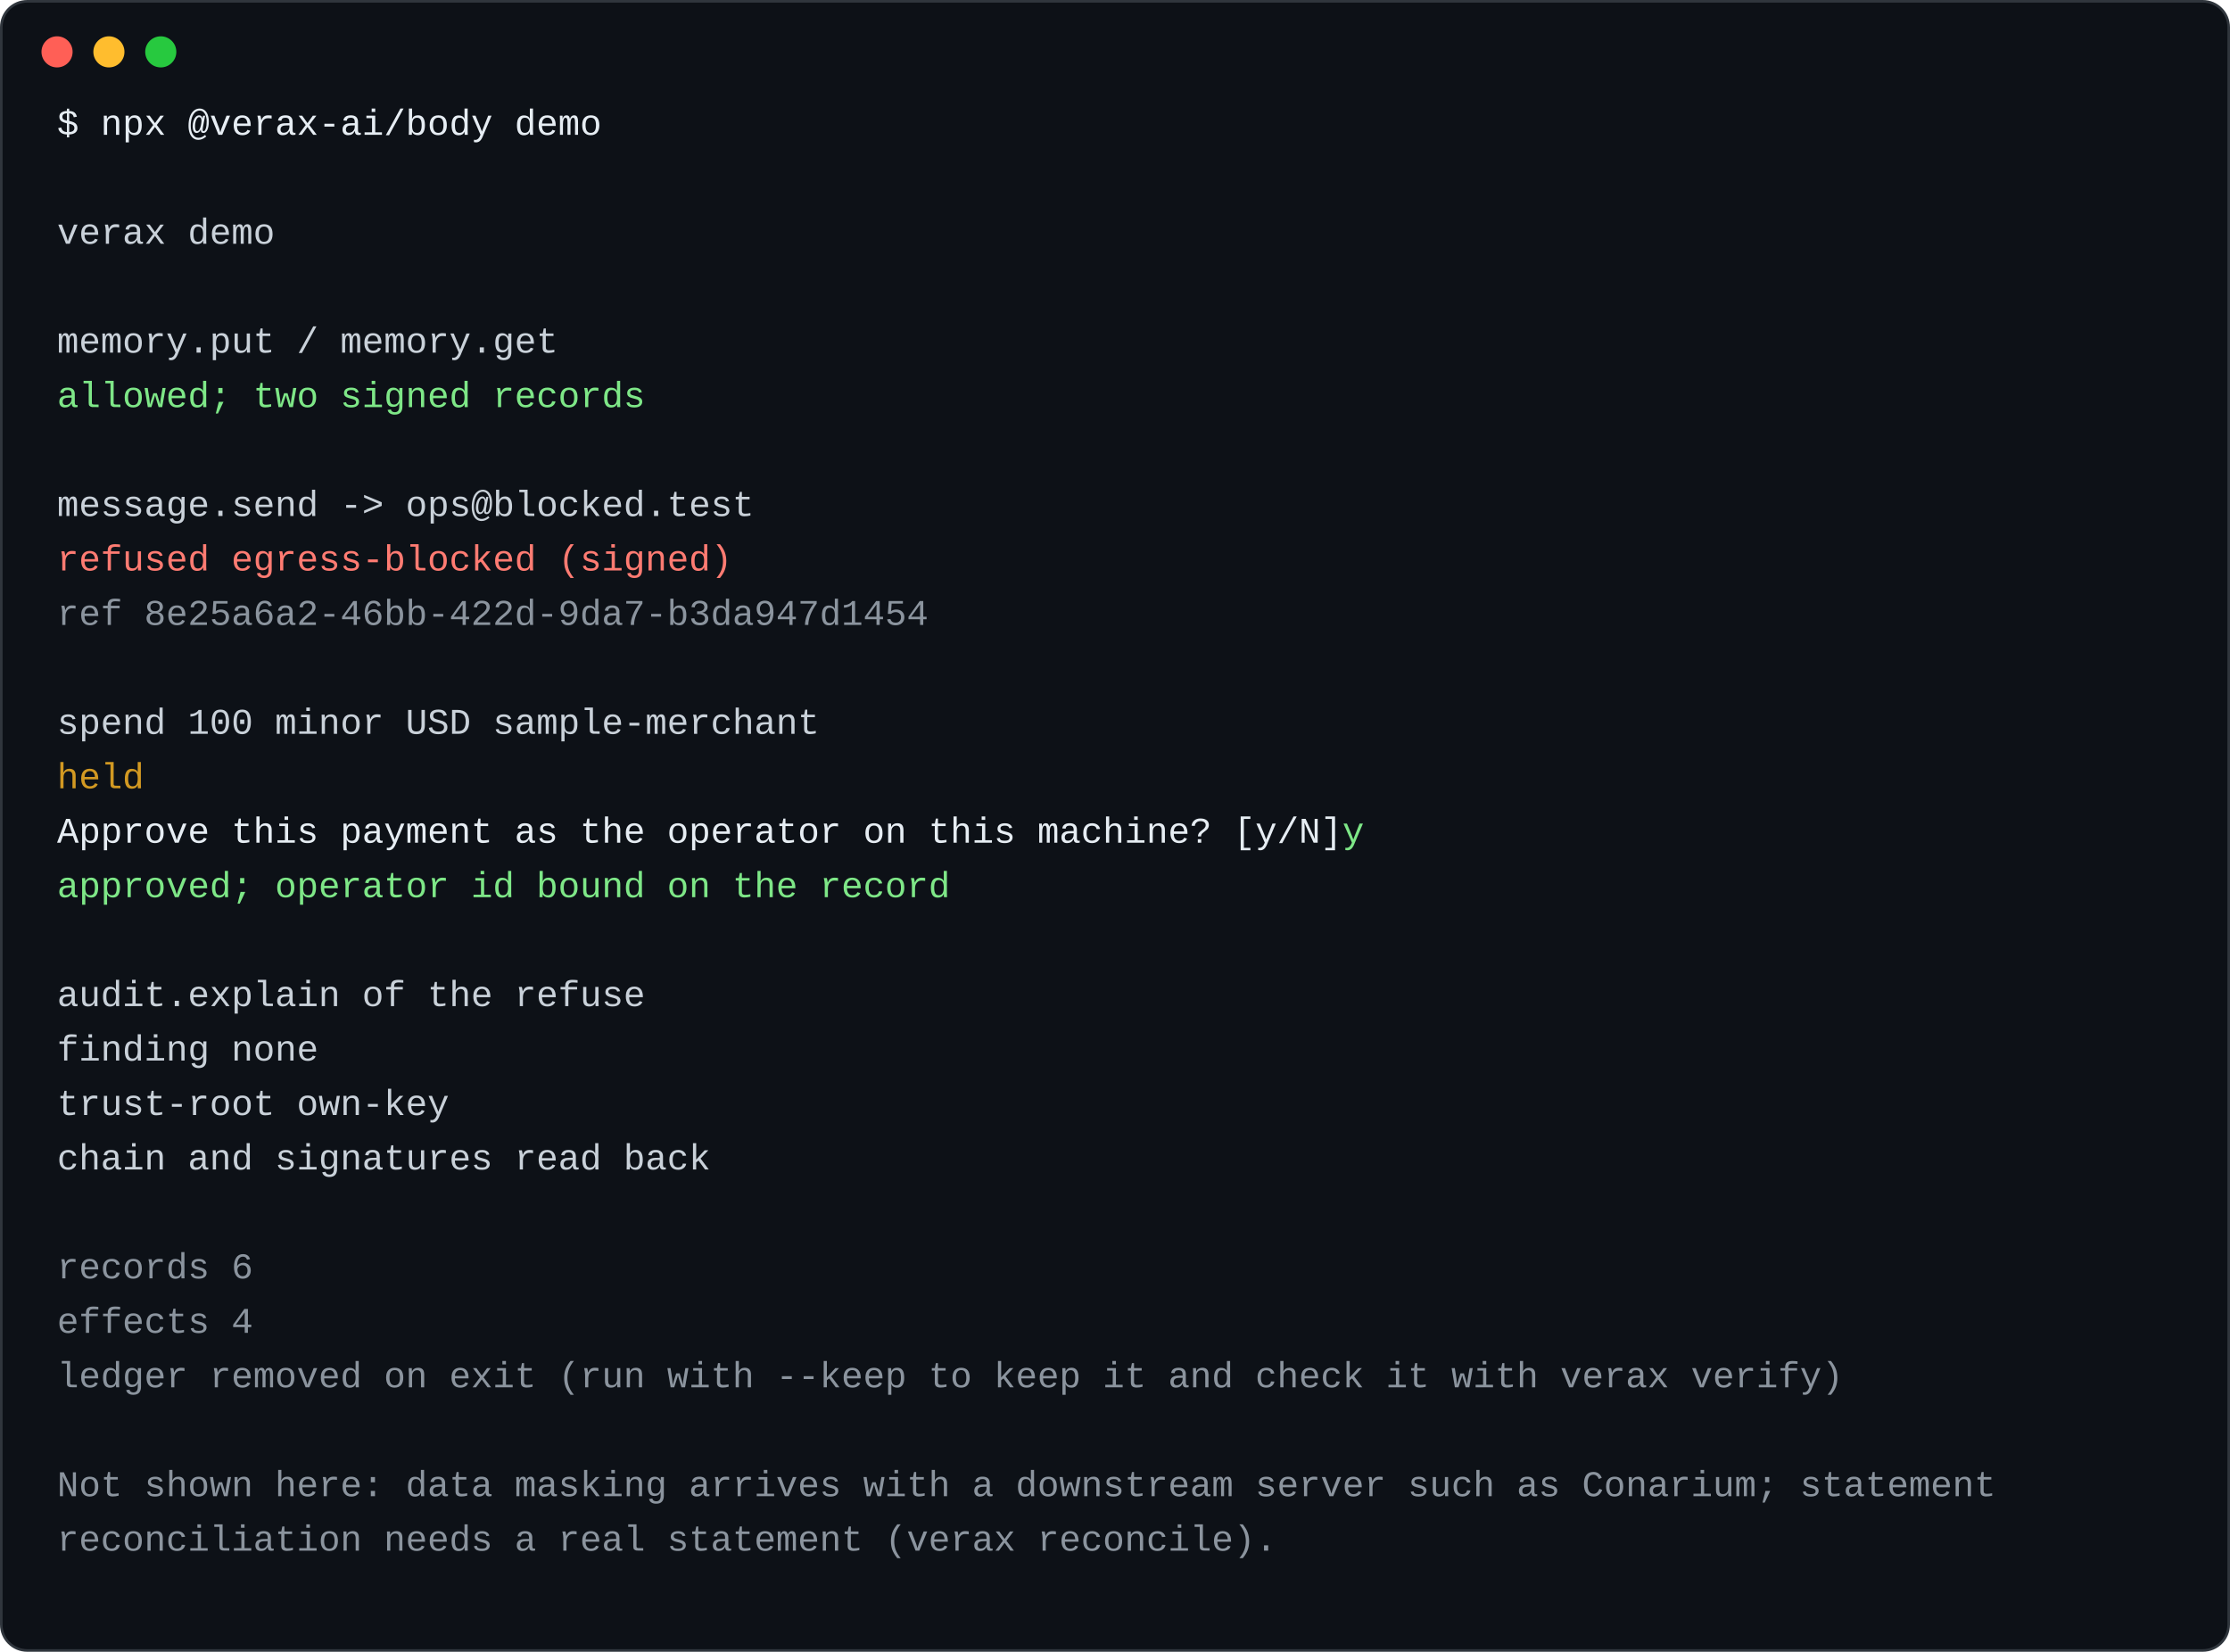
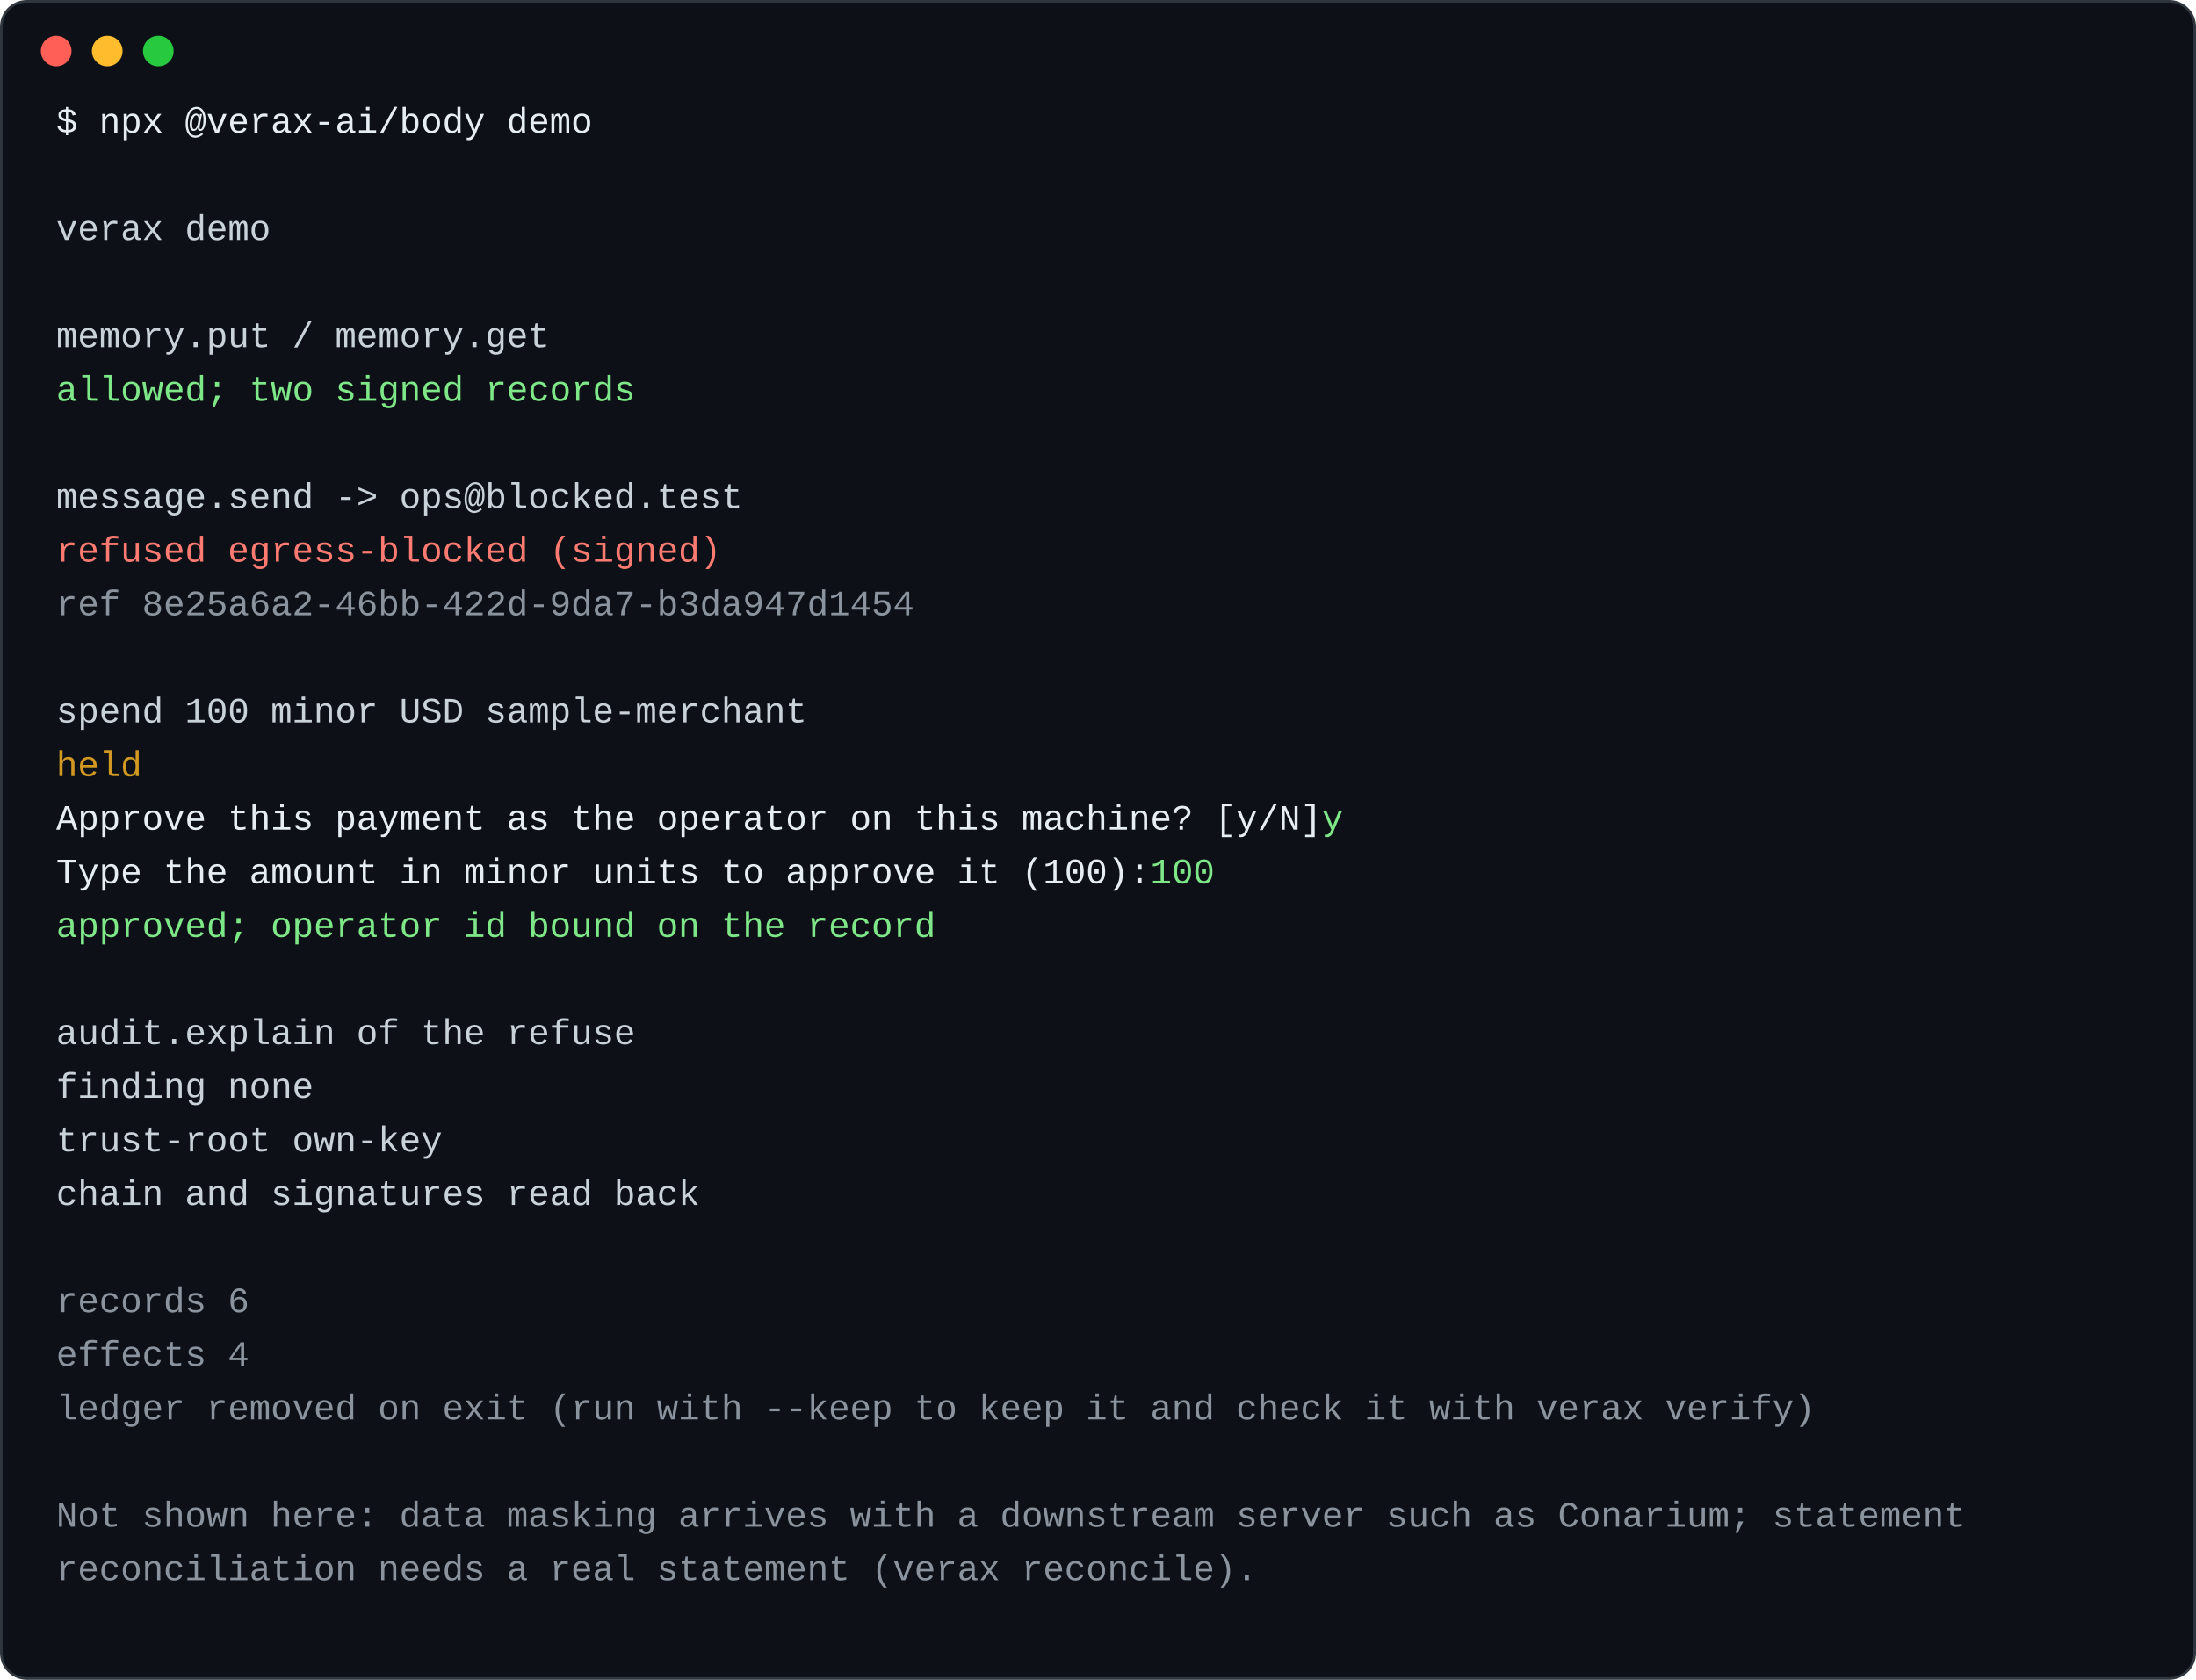
- <svg xmlns="http://www.w3.org/2000/svg" viewBox="0 0 860 637" width="860" height="637" role="img" aria-label="verax demo: the output of one real run, played back slowly">
+ <svg xmlns="http://www.w3.org/2000/svg" viewBox="0 0 860 658" width="860" height="658" role="img" aria-label="verax demo: the output of one real run, played back slowly">
  <style>
.m{font:14px ui-monospace,SFMono-Regular,Menlo,Consolas,"Liberation Mono",monospace;white-space:pre}
@keyframes k{0%,2.16%{opacity:0}2.76%,97%{opacity:1}100%{opacity:0}}
@keyframes b0{0%,7.57%{opacity:0}8.17%,97%{opacity:1}100%{opacity:0}}
@keyframes b1{0%,15.68%{opacity:0}16.28%,97%{opacity:1}100%{opacity:0}}
@keyframes b2{0%,23.78%{opacity:0}24.38%,97%{opacity:1}100%{opacity:0}}
@keyframes b3{0%,31.89%{opacity:0}32.49%,97%{opacity:1}100%{opacity:0}}
@keyframes b4{0%,48.65%{opacity:0}49.25%,97%{opacity:1}100%{opacity:0}}
@keyframes b5{0%,56.76%{opacity:0}57.36%,97%{opacity:1}100%{opacity:0}}
@keyframes b6{0%,64.86%{opacity:0}65.46%,97%{opacity:1}100%{opacity:0}}
- @keyframes y{0%,38.38%{opacity:0}38.98%,97%{opacity:1}100%{opacity:0}}
- @keyframes o{0%,41.08%{opacity:0}41.68%,97%{opacity:1}100%{opacity:0}}
+ @keyframes y{0%,37.3%{opacity:0}37.9%,97%{opacity:1}100%{opacity:0}}
+ @keyframes q{0%,39.46%{opacity:0}40.06%,97%{opacity:1}100%{opacity:0}}
+ @keyframes n{0%,42.16%{opacity:0}42.76%,97%{opacity:1}100%{opacity:0}}
+ @keyframes o{0%,44.32%{opacity:0}44.92%,97%{opacity:1}100%{opacity:0}}
@media (prefers-reduced-motion:reduce){.m,.m tspan{animation:none!important}}
</style>
-   <rect x="0.5" y="0.5" width="859" height="636" rx="10" fill="#0d1117" stroke="#30363d" />
+   <rect x="0.5" y="0.5" width="859" height="657" rx="10" fill="#0d1117" stroke="#30363d" />
  <circle cx="22" cy="20" r="6" fill="#ff5f56" />
  <circle cx="42" cy="20" r="6" fill="#ffbd2e" />
  <circle cx="62" cy="20" r="6" fill="#27c93f" />
  <text class="m" x="22" y="52" fill="#e6edf3" style="animation:k 18.5s infinite">$ npx @verax-ai/body demo</text>
  <text class="m" x="22" y="94" fill="#c9d1d9" style="animation:b0 18.5s infinite">verax demo</text>
  <text class="m" x="22" y="136" fill="#c9d1d9" style="animation:b1 18.5s infinite">memory.put / memory.get</text>
  <text class="m" x="22" y="157" fill="#7ee787" style="animation:b1 18.5s infinite">  allowed; two signed records</text>
  <text class="m" x="22" y="199" fill="#c9d1d9" style="animation:b2 18.5s infinite">message.send -&gt; ops@blocked.test</text>
  <text class="m" x="22" y="220" fill="#ff7b72" style="animation:b2 18.5s infinite">  refused egress-blocked (signed)</text>
  <text class="m" x="22" y="241" fill="#8b949e" style="animation:b2 18.5s infinite">  ref 8e25a6a2-46bb-422d-9da7-b3da947d1454</text>
  <text class="m" x="22" y="283" fill="#c9d1d9" style="animation:b3 18.5s infinite">spend 100 minor USD sample-merchant</text>
  <text class="m" x="22" y="304" fill="#d29922" style="animation:b3 18.5s infinite">  held</text>
  <text class="m" x="22" y="325" fill="#e6edf3" style="animation:b3 18.5s infinite">Approve this payment as the operator on this machine? [y/N]<tspan fill="#7ee787" style="animation:y 18.5s infinite"> y</tspan>
  </text>
-   <text class="m" x="22" y="346" fill="#7ee787" style="animation:o 18.5s infinite">  approved; operator id bound on the record</text>
-   <text class="m" x="22" y="388" fill="#c9d1d9" style="animation:b4 18.5s infinite">audit.explain of the refuse</text>
-   <text class="m" x="22" y="409" fill="#c9d1d9" style="animation:b4 18.5s infinite">  finding none</text>
-   <text class="m" x="22" y="430" fill="#c9d1d9" style="animation:b4 18.5s infinite">  trust-root own-key</text>
-   <text class="m" x="22" y="451" fill="#c9d1d9" style="animation:b4 18.5s infinite">  chain and signatures read back</text>
-   <text class="m" x="22" y="493" fill="#8b949e" style="animation:b5 18.5s infinite">records  6</text>
-   <text class="m" x="22" y="514" fill="#8b949e" style="animation:b5 18.5s infinite">effects  4</text>
-   <text class="m" x="22" y="535" fill="#8b949e" style="animation:b5 18.5s infinite">ledger   removed on exit (run with --keep to keep it and check it with verax verify)</text>
-   <text class="m" x="22" y="577" fill="#8b949e" style="animation:b6 18.5s infinite">Not shown here: data masking arrives with a downstream server such as Conarium; statement</text>
-   <text class="m" x="22" y="598" fill="#8b949e" style="animation:b6 18.5s infinite">  reconciliation needs a real statement (verax reconcile).</text>
+   <text class="m" x="22" y="346" fill="#e6edf3" style="animation:q 18.5s infinite">Type the amount in minor units to approve it (100):<tspan fill="#7ee787" style="animation:n 18.5s infinite"> 100</tspan>
+   </text>
+   <text class="m" x="22" y="367" fill="#7ee787" style="animation:o 18.5s infinite">  approved; operator id bound on the record</text>
+   <text class="m" x="22" y="409" fill="#c9d1d9" style="animation:b4 18.5s infinite">audit.explain of the refuse</text>
+   <text class="m" x="22" y="430" fill="#c9d1d9" style="animation:b4 18.5s infinite">  finding none</text>
+   <text class="m" x="22" y="451" fill="#c9d1d9" style="animation:b4 18.5s infinite">  trust-root own-key</text>
+   <text class="m" x="22" y="472" fill="#c9d1d9" style="animation:b4 18.5s infinite">  chain and signatures read back</text>
+   <text class="m" x="22" y="514" fill="#8b949e" style="animation:b5 18.5s infinite">records  6</text>
+   <text class="m" x="22" y="535" fill="#8b949e" style="animation:b5 18.5s infinite">effects  4</text>
+   <text class="m" x="22" y="556" fill="#8b949e" style="animation:b5 18.5s infinite">ledger   removed on exit (run with --keep to keep it and check it with verax verify)</text>
+   <text class="m" x="22" y="598" fill="#8b949e" style="animation:b6 18.5s infinite">Not shown here: data masking arrives with a downstream server such as Conarium; statement</text>
+   <text class="m" x="22" y="619" fill="#8b949e" style="animation:b6 18.5s infinite">  reconciliation needs a real statement (verax reconcile).</text>
</svg>
